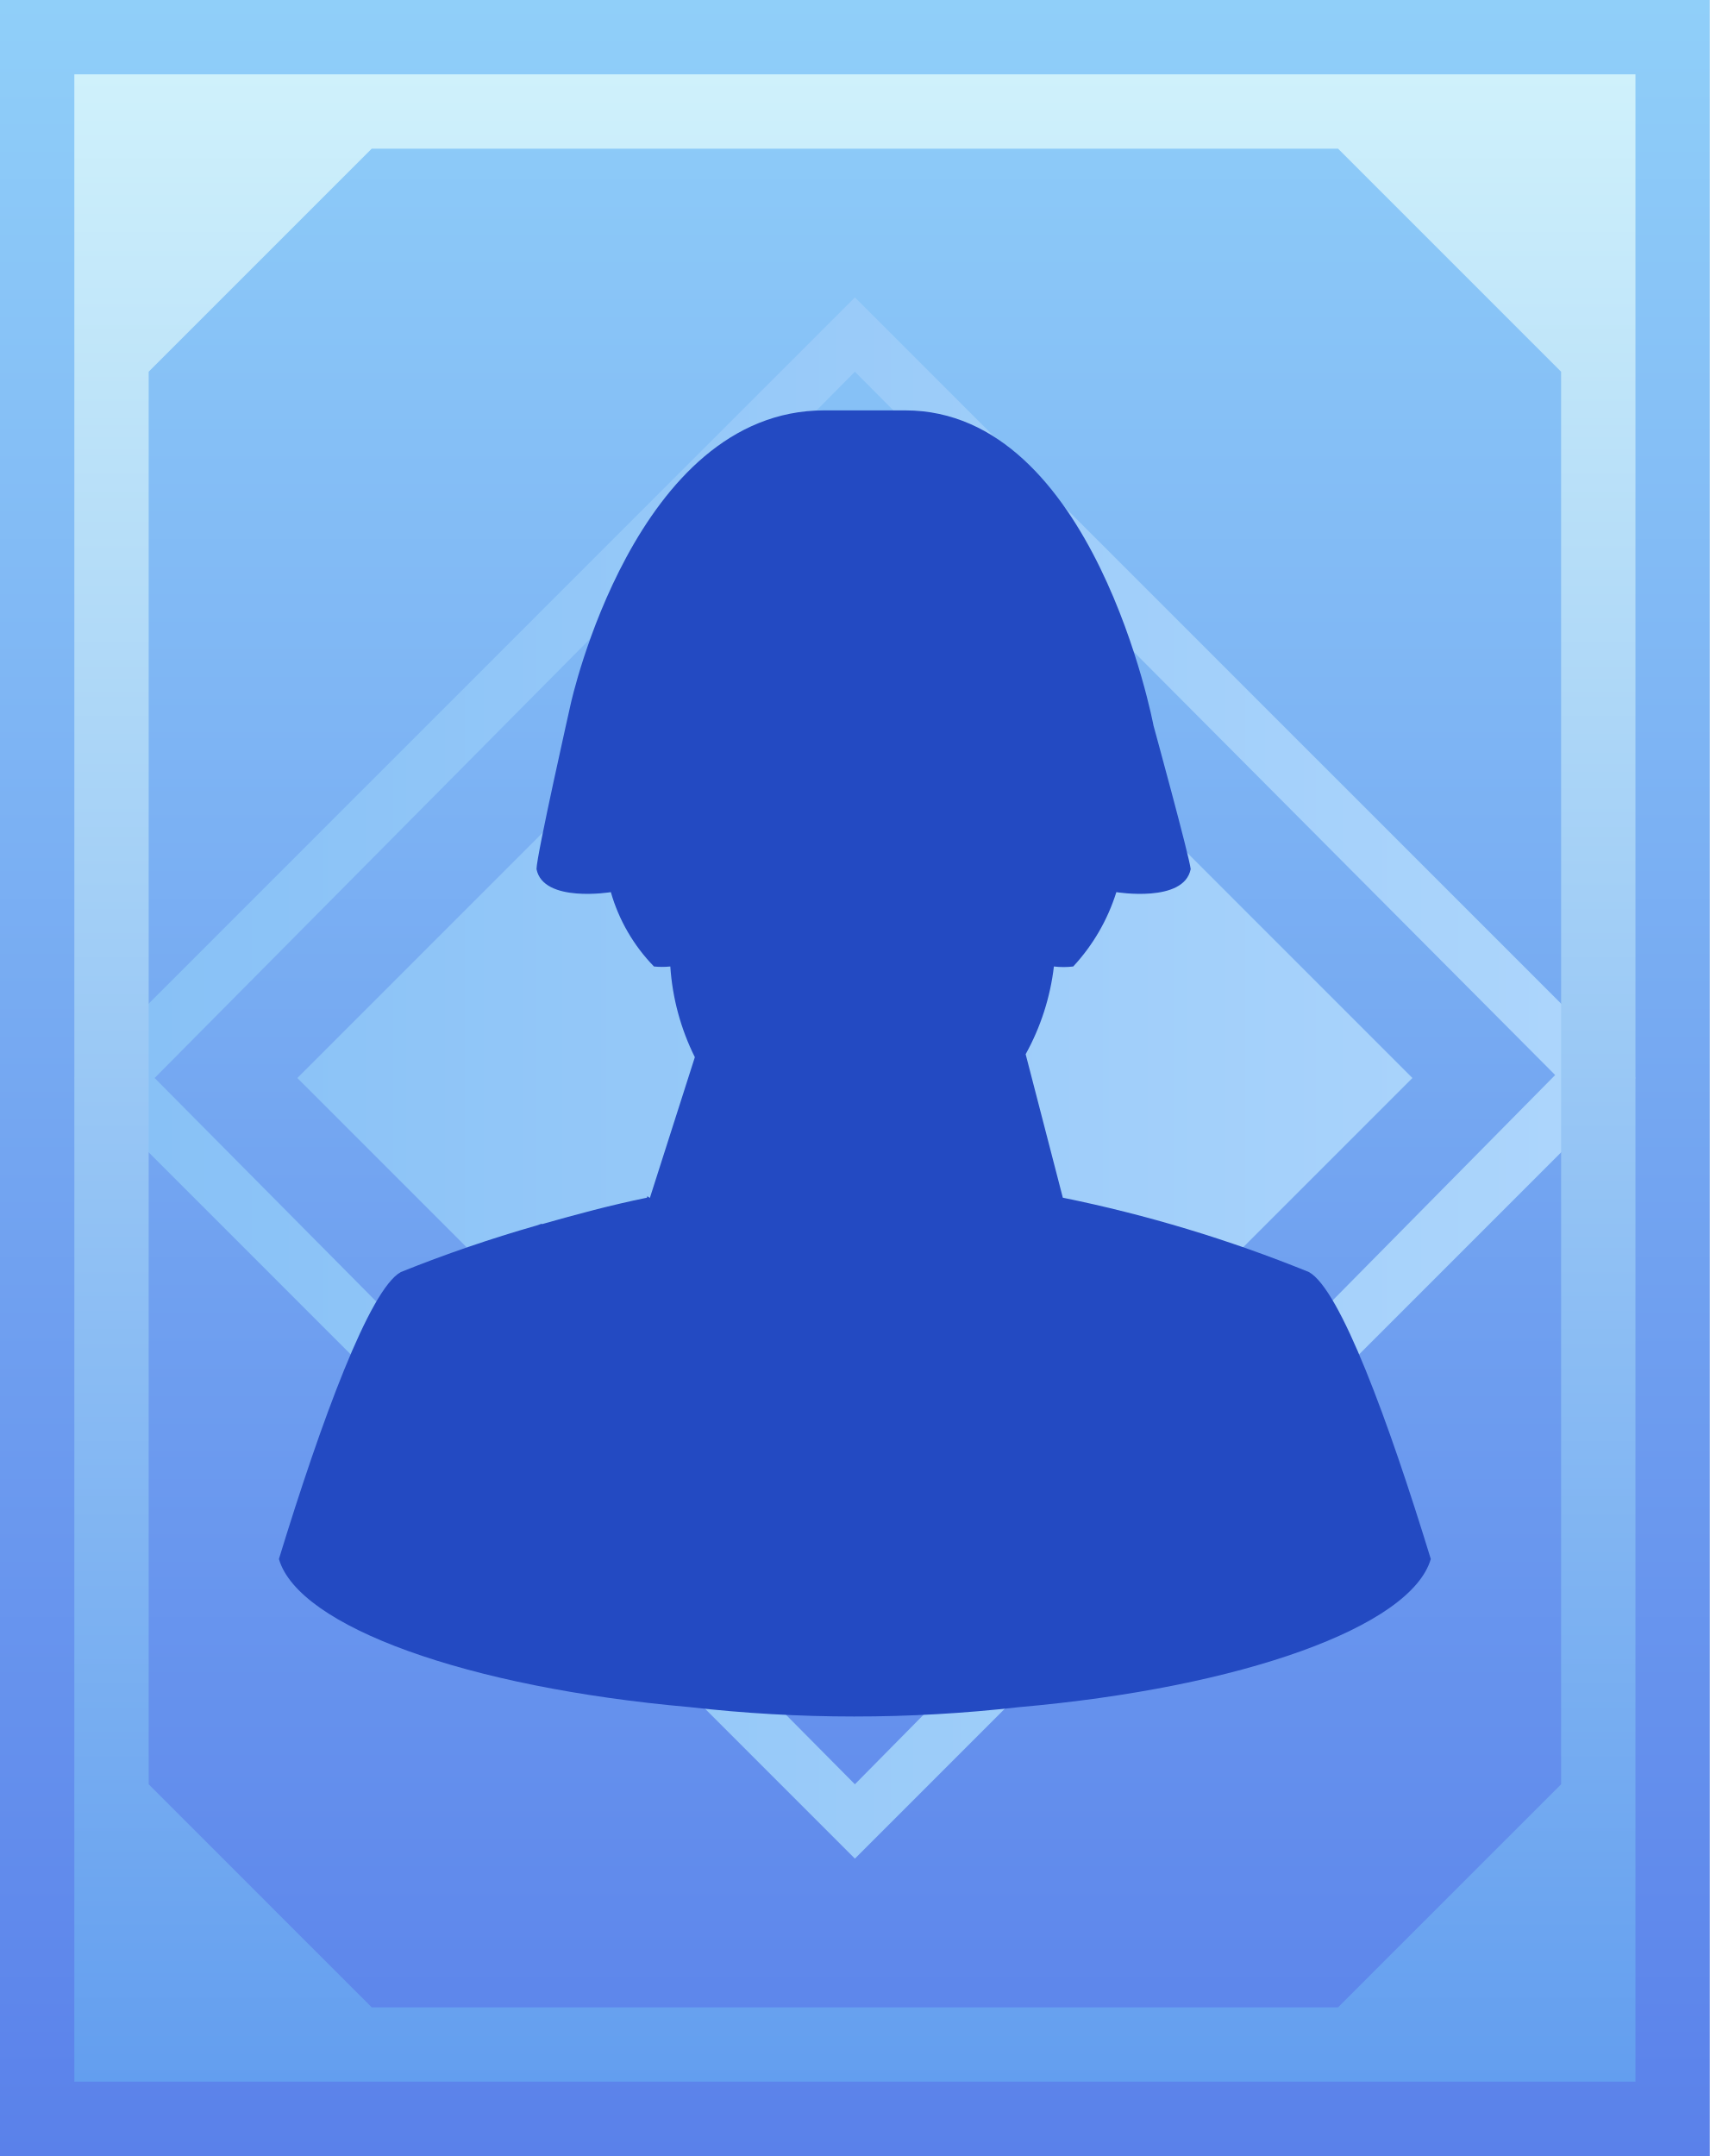
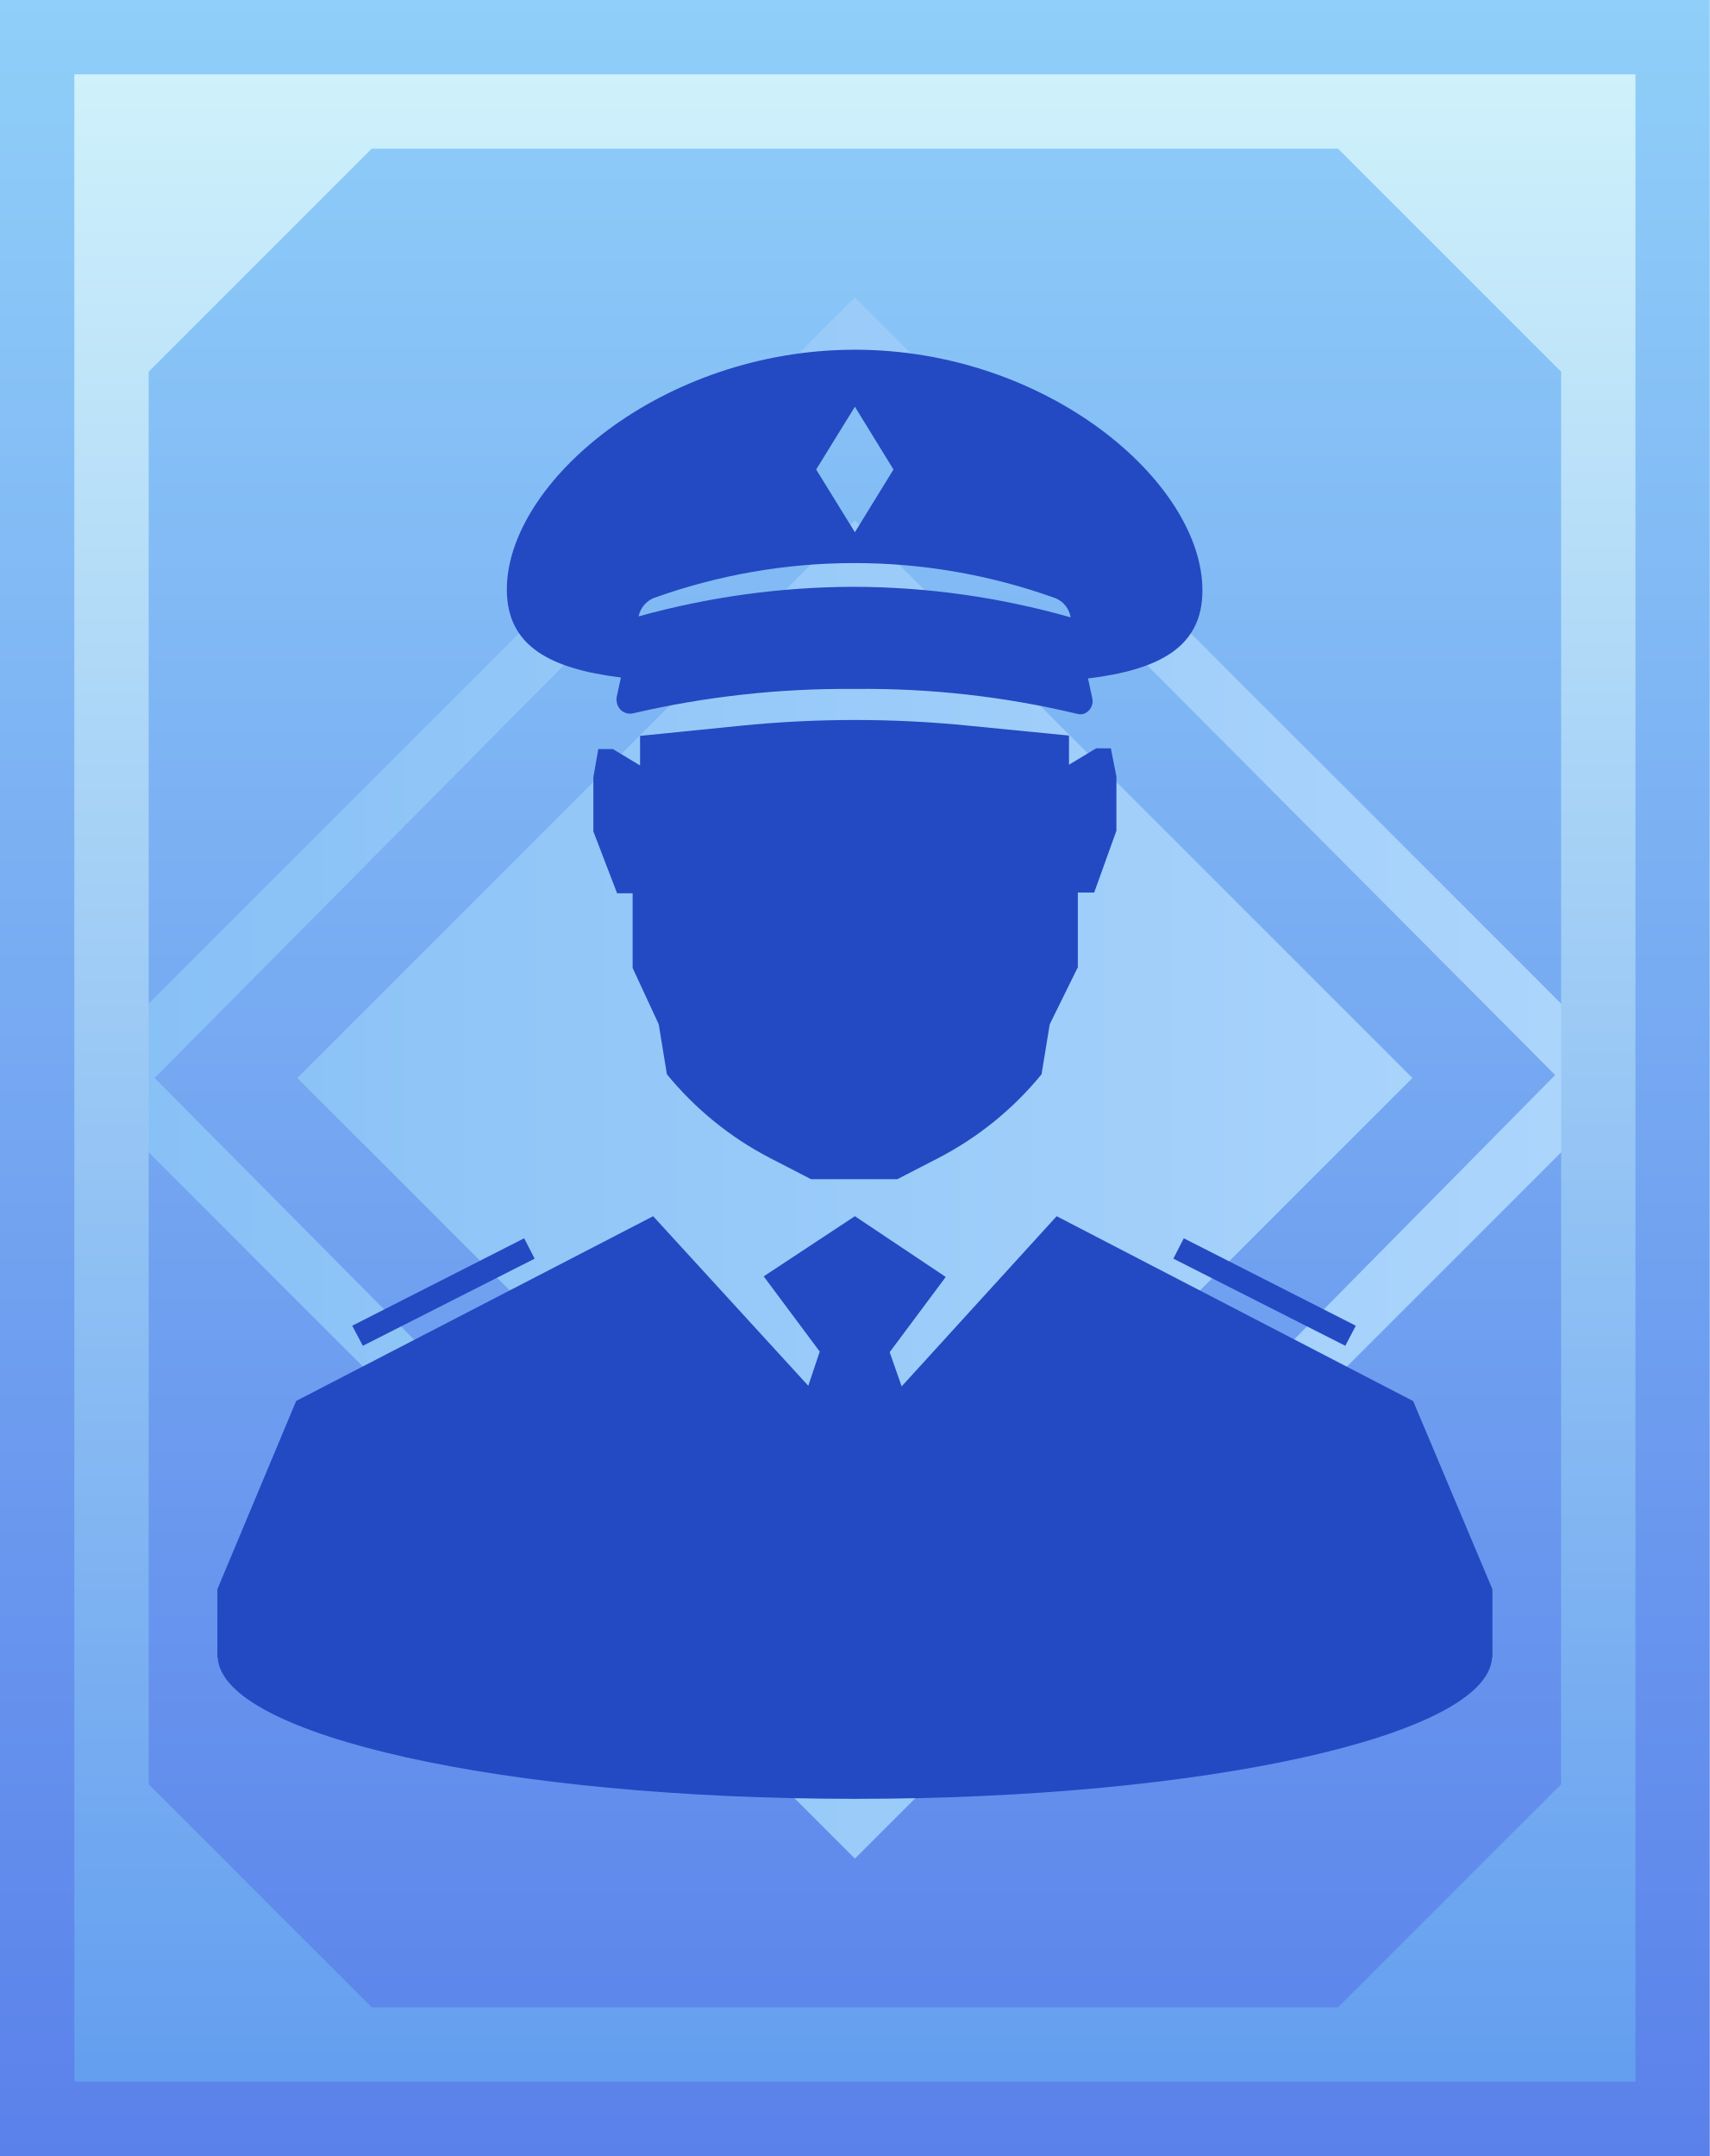
<svg xmlns="http://www.w3.org/2000/svg" id="Layer_1" data-name="Layer 1" width="23" height="29" viewBox="0 0 23 29">
  <defs>
    <style>
      .cls-1 {
        fill: url(#linear-gradient);
      }

-       .cls-2 {
-         isolation: isolate;
-       }
- 
-       .cls-3, .cls-4 {
+       .cls-2, .cls-3 {
        fill-rule: evenodd;
      }

-       .cls-3 {
+       .cls-2 {
        fill: url(#linear-gradient-2);
      }

-       .cls-4 {
+       .cls-3 {
        fill: url(#linear-gradient-4);
      }

-       .cls-5 {
+       .cls-4 {
        fill: #234ac2;
      }
    </style>
-     <linearGradient id="linear-gradient" x1="11.5" y1="1" x2="11.5" y2="30" gradientTransform="matrix(1, 0, 0, -1, 0, 30)" gradientUnits="userSpaceOnUse">
+     <linearGradient id="linear-gradient" x1="11.5" y1="1079" x2="11.5" y2="1050" gradientTransform="translate(0 -1050)" gradientUnits="userSpaceOnUse">
      <stop offset="0" stop-color="#5a81ea" />
      <stop offset="1" stop-color="#90cff9" />
    </linearGradient>
-     <linearGradient id="linear-gradient-2" x1="22" y1="14.5" x2="1" y2="14.5" gradientUnits="userSpaceOnUse">
+     <linearGradient id="linear-gradient-2" x1="22" y1="15.5" x2="1" y2="15.5" gradientTransform="matrix(1, 0, 0, -1, 0, 30)" gradientUnits="userSpaceOnUse">
      <stop offset="0" stop-color="#aed6fc" />
      <stop offset="1" stop-color="#86c0f6" />
    </linearGradient>
-     <linearGradient id="linear-gradient-4" x1="11.5" y1="1109" x2="11.5" y2="1136" gradientTransform="translate(0 -1108)" gradientUnits="userSpaceOnUse">
+     <linearGradient id="linear-gradient-4" x1="11.5" y1="-1079" x2="11.5" y2="-1106" gradientTransform="matrix(1, 0, 0, -1, 0, -1078)" gradientUnits="userSpaceOnUse">
      <stop offset="0" stop-color="#cff1fb" />
      <stop offset="1" stop-color="#639eef" />
    </linearGradient>
  </defs>
  <rect class="cls-1" width="23" height="29" />
-   <g class="cls-2">
-     <g>
-       <path class="cls-3" d="M11.5,7,19,14.5,11.5,22,4,14.5Z" />
-       <path id="Rectangle_4_copy" data-name="Rectangle 4 copy" class="cls-3" d="M11.5,4,22,14.5,11.5,25,1,14.5Zm0,1,9.42,9.46L11.5,24,2.08,14.5Z" />
-     </g>
+   <g>
+     <path class="cls-2" d="M11.5,7,19,14.5,11.5,22,4,14.5Z" />
+     <path id="Rectangle_4_copy" data-name="Rectangle 4 copy" class="cls-2" d="M11.5,4,22,14.5,11.5,25,1,14.5Zm0,1,9.42,9.46L11.5,24,2.08,14.5Z" />
  </g>
-   <path id="Rectangle_2_copy" data-name="Rectangle 2 copy" class="cls-4" d="M1,28V1H22V28ZM18,2H5L2,5V24l3,3H18l3-3V5Z" />
-   <path class="cls-5" d="M19.247,20.97c-.57-1.86-1.22-3.63-1.64-3.86a18.65,18.65,0,0,0-3.31-1l-.5-1.93a3.209,3.209,0,0,0,.38-1.18,1.089,1.089,0,0,0,.26,0,2.619,2.619,0,0,0,.58-1s.91.15,1-.31c-.02-.18-.5-1.93-.5-1.93s-.8-4.24-3.34-4.24h-1.09c-2.55,0-3.41,3.95-3.41,3.95s-.46,2.04-.46,2.22c.09.46,1,.31,1,.31a2.37,2.37,0,0,0,.58,1,1.085,1.085,0,0,0,.22,0,3.21,3.21,0,0,0,.33,1.22L8.742,16.113,8.708,16.09,8.703,16.11c-.476.097-.946.223-1.413.356L7.287,16.46l-.069.024a18.642,18.642,0,0,0-1.826.626c-.42.23-1.07,2-1.64,3.86.263.909,2.533,1.728,5.525,1.992a19.519,19.519,0,0,0,4.426.001C16.705,22.701,18.983,21.88,19.247,20.97Z" />
+   <path id="Rectangle_2_copy" data-name="Rectangle 2 copy" class="cls-3" d="M1,28V1H22V28ZM18,2H5L2,5V24l3,3H18l3-3V5Z" />
+   <g>
+     <path class="cls-4" d="M8.353,9.113l-.055.251a.188.188,0,0,0,0,.086.18.18,0,0,0,.208.147l.001-0A12.632,12.632,0,0,1,11.5,9.267a12.261,12.261,0,0,1,2.995.336.162.162,0,0,0,.079,0,.18.18,0,0,0,.117-.22l-.055-.257c.952-.117,1.539-.418,1.539-1.183,0-1.456-2.085-3.239-4.675-3.239S6.818,6.487,6.818,7.93C6.818,8.695,7.408,8.996,8.353,9.113ZM11.5,5.471l.519.844-.519.844-.521-.844ZM8.786,8.047a7.978,7.978,0,0,1,5.414,0,.334.334,0,0,1,.202.257,10.739,10.739,0,0,0-2.918-.411,10.91,10.91,0,0,0-2.894.398A.345.345,0,0,1,8.786,8.047Z" />
+     <polygon class="cls-4" points="15.784 16.93 18.097 18.102 18.238 17.832 15.924 16.656 15.784 16.93" />
+     <polygon class="cls-4" points="7.192 16.93 7.051 16.656 4.738 17.832 4.881 18.102 7.192 16.93" />
+     <path class="cls-4" d="M19.01,18.846l-4.796-2.487-2.085,2.289-.161-.46.754-1.012L11.5,16.359l-1.227.809.754,1.012-.154.46L8.786,16.359,3.984,18.844,2.924,21.377V22.296h.005C2.988,23.347,6.8,24.196,11.5,24.196s8.512-.848,8.571-1.9h.005v-.919Z" />
+     <path class="cls-4" d="M8.861,13.777l.11.673a4.418,4.418,0,0,0,1.394,1.13l.545.281h1.161l.545-.281A4.417,4.417,0,0,0,14.011,14.45l.11-.673.378-.767V12.005h.22l.299-.831v-.73l-.075-.378h-.198l-.365.22V9.894l-1.341-.132a15.317,15.317,0,0,0-3.079,0l-1.35.136v.398l-.365-.22H8.048l-.066.378v.73l.319.831h.209v1.005Z" />
+   </g>
</svg>
